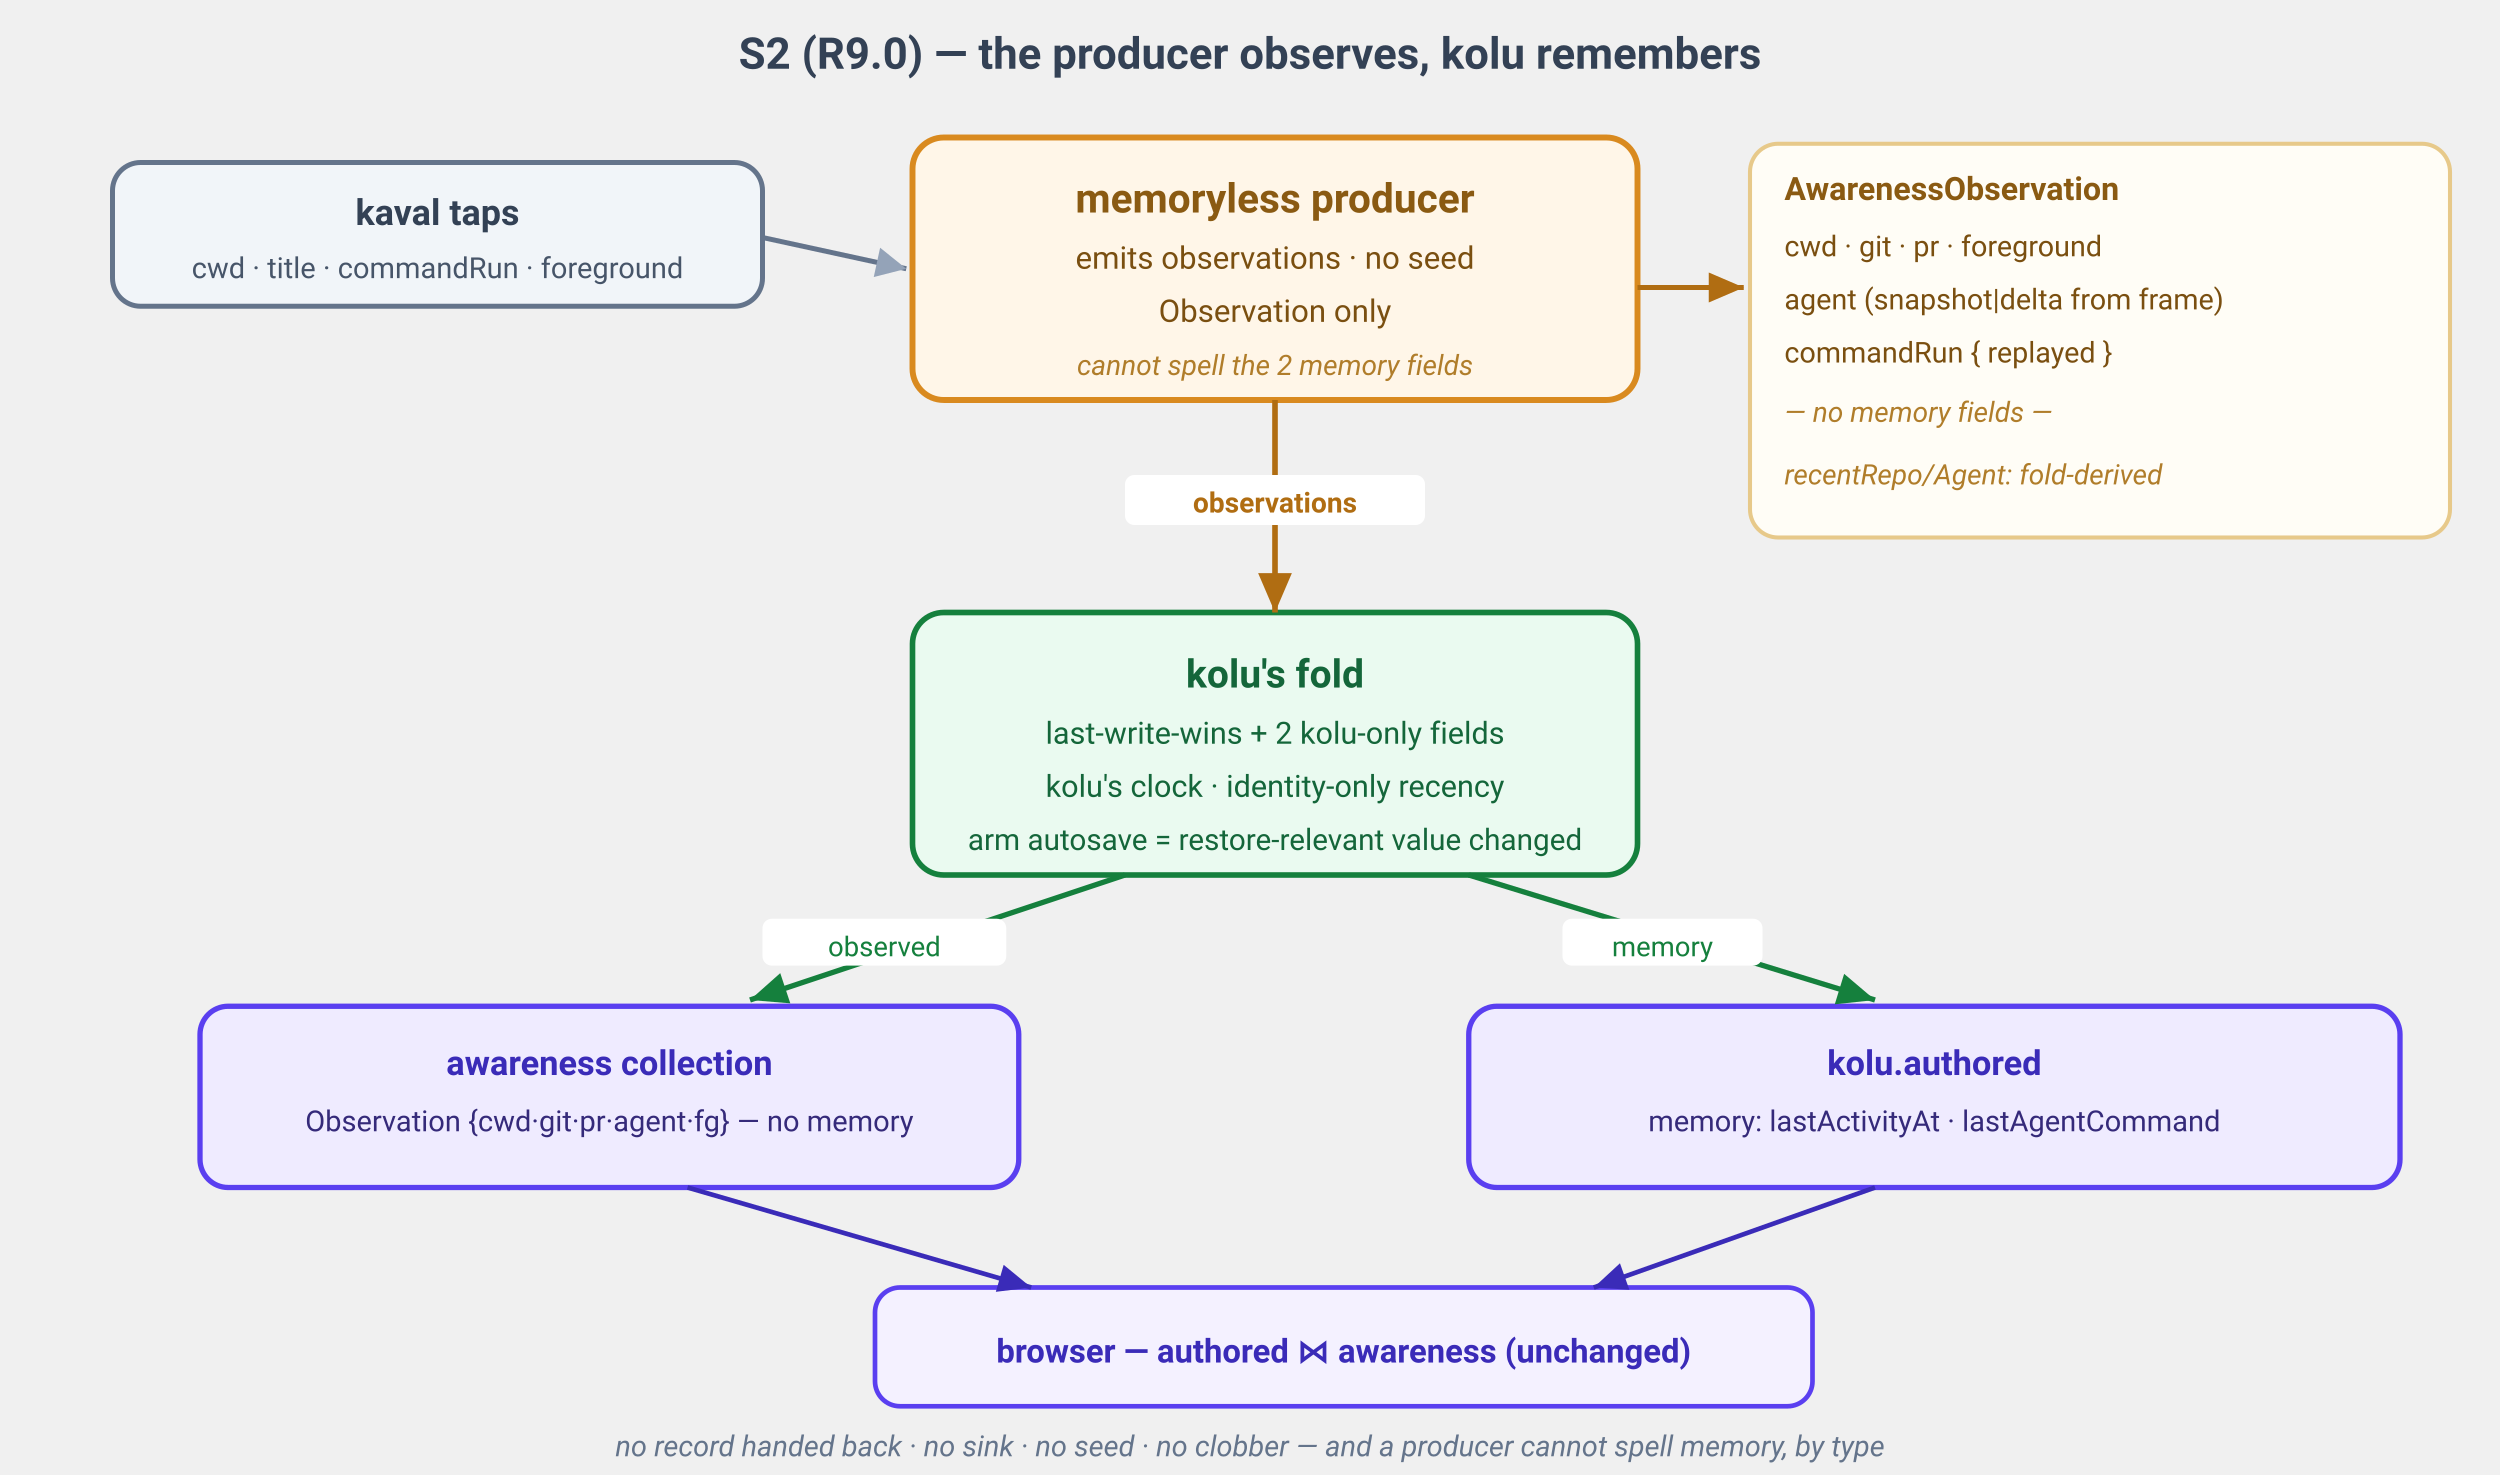
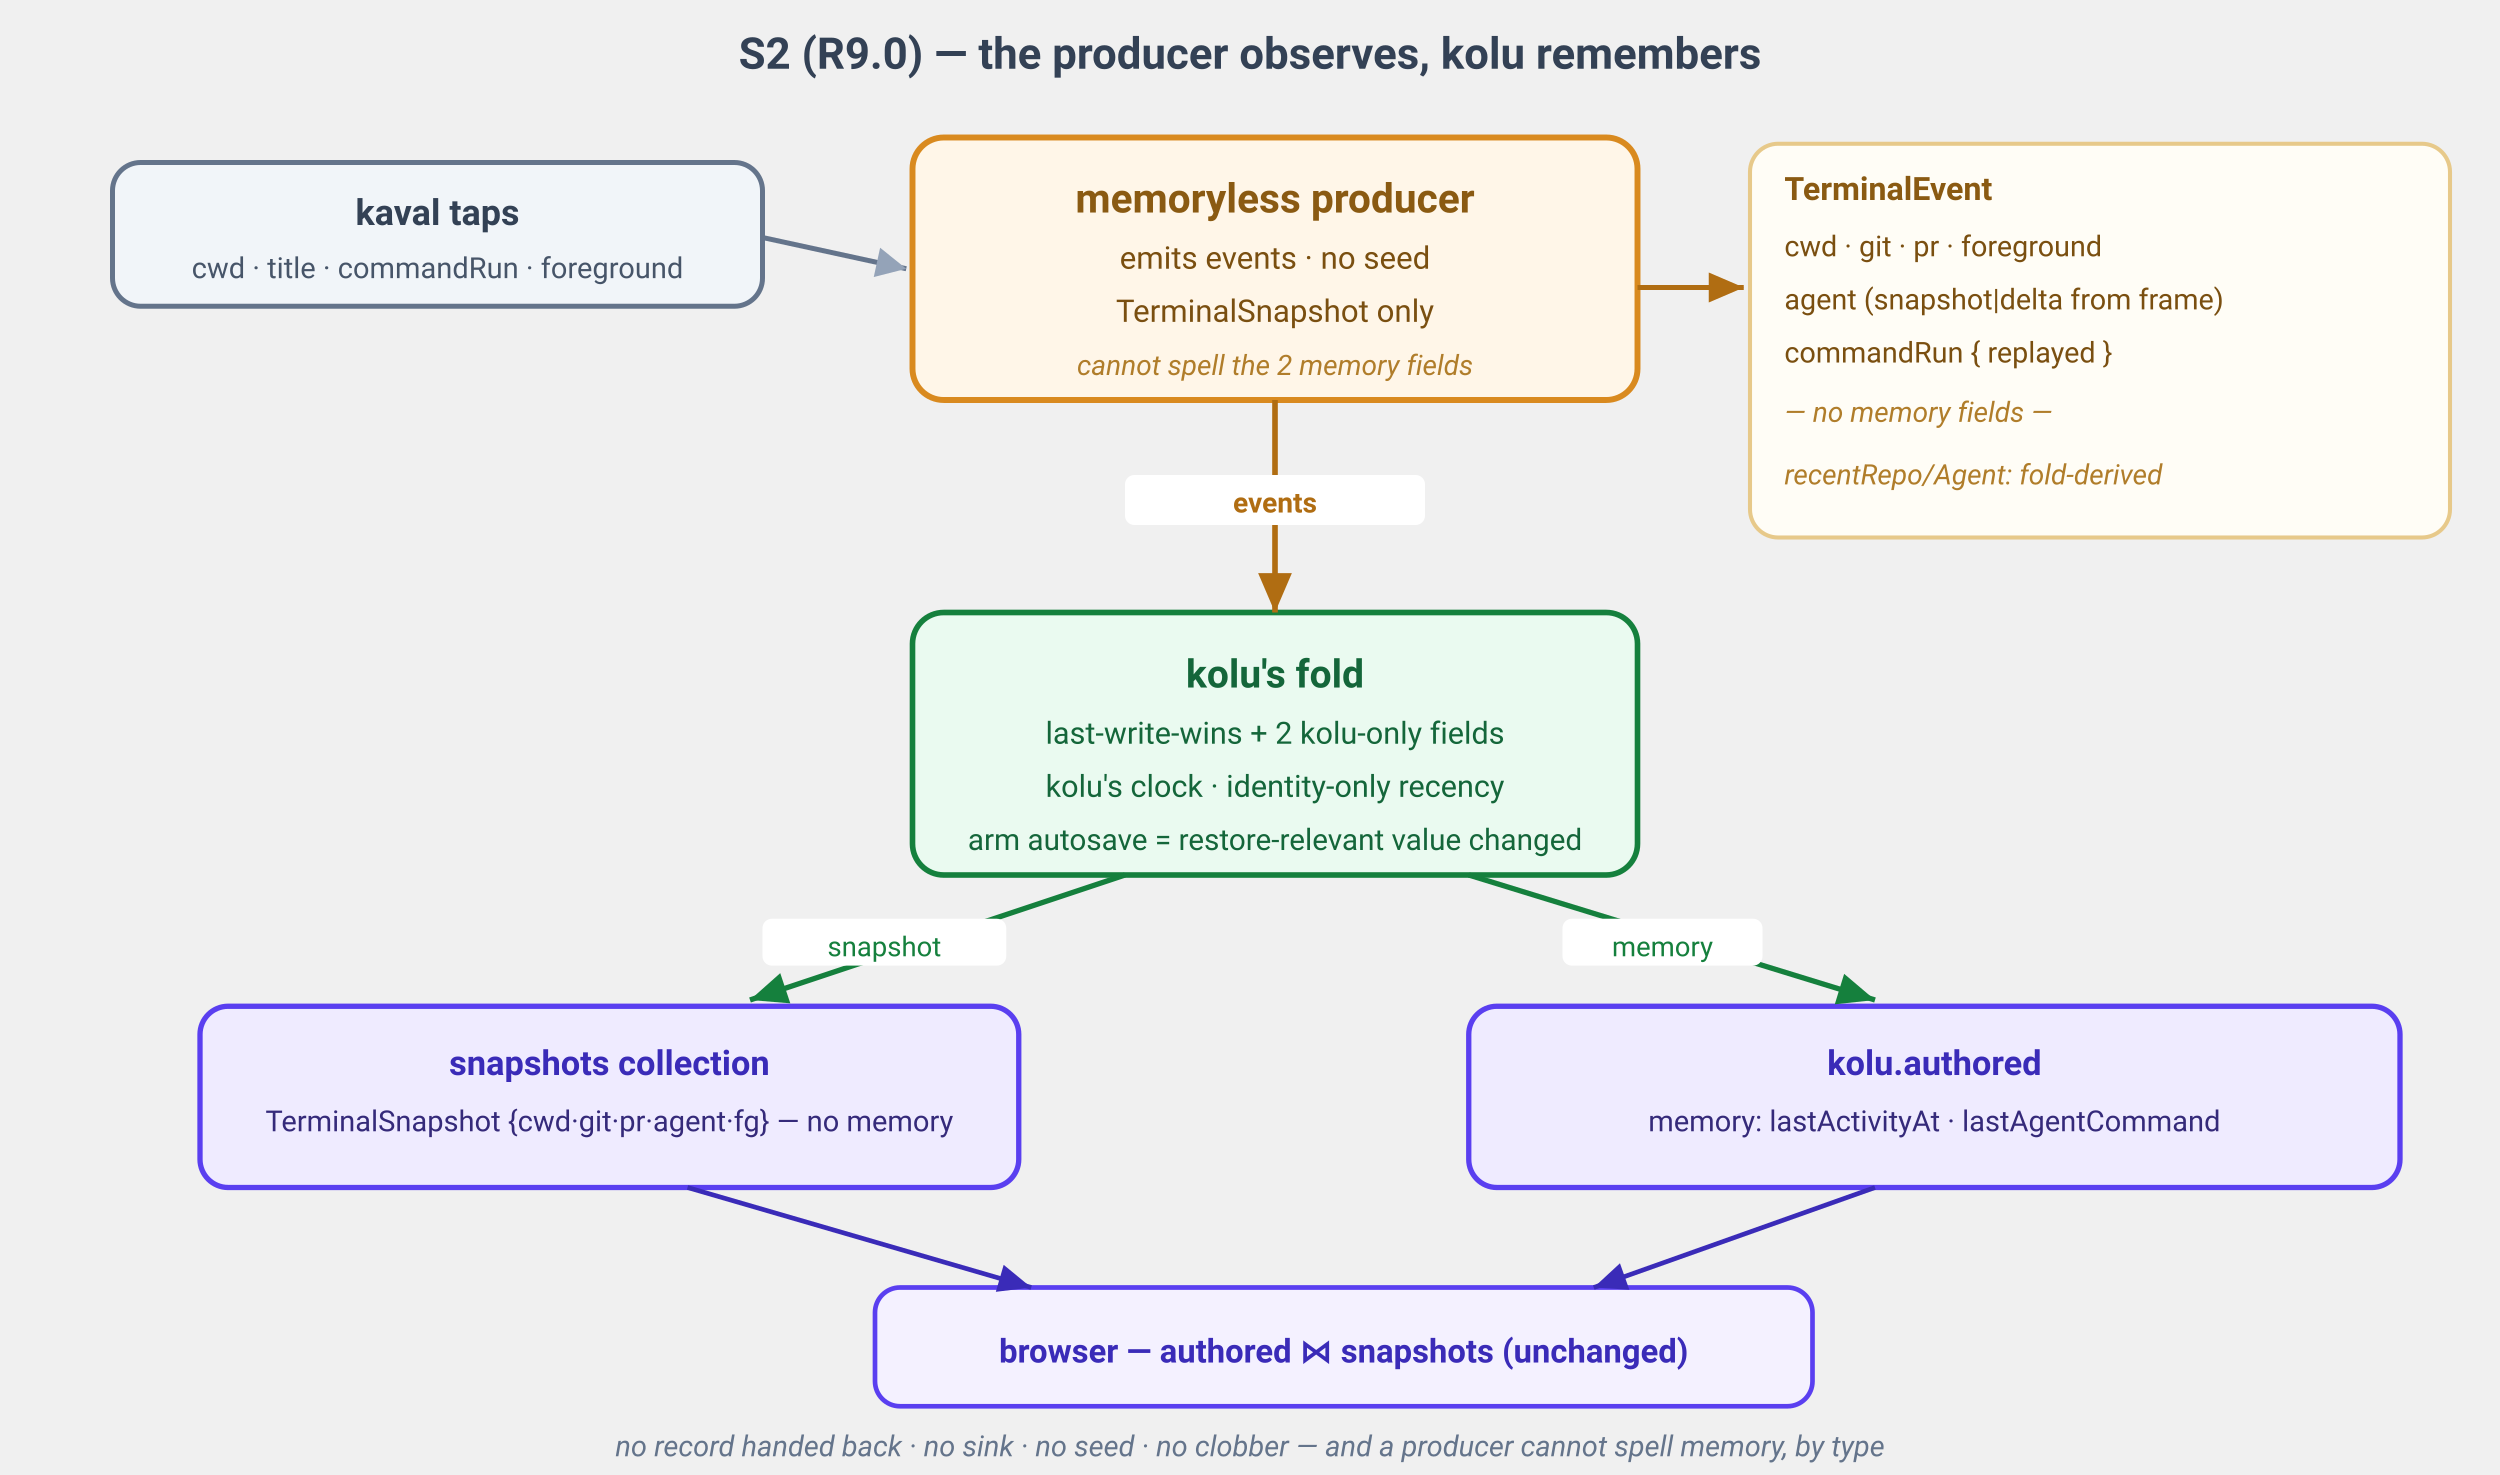
<svg xmlns="http://www.w3.org/2000/svg" viewBox="0 0 800 472" font-family="ui-sans-serif,system-ui,-apple-system,Segoe UI,Roboto,sans-serif">
  <defs>
    <marker id="b" markerWidth="9" markerHeight="9" refX="7" refY="3" orient="auto">
      <path d="M0,0 L7,3 L0,6 Z" fill="#3a2bb8" />
    </marker>
    <marker id="g" markerWidth="9" markerHeight="9" refX="7" refY="3" orient="auto">
      <path d="M0,0 L7,3 L0,6 Z" fill="#15803d" />
    </marker>
    <marker id="a" markerWidth="9" markerHeight="9" refX="7" refY="3" orient="auto">
      <path d="M0,0 L7,3 L0,6 Z" fill="#b06d12" />
    </marker>
    <marker id="s" markerWidth="8" markerHeight="8" refX="6" refY="3" orient="auto">
      <path d="M0,0 L6,3 L0,6 Z" fill="#94a3b8" />
    </marker>
  </defs>
  <text x="400" y="22" text-anchor="middle" font-size="14" font-weight="700" fill="#334155">S2 (R9.0) — the producer observes, kolu remembers</text>
  <rect x="36" y="52" width="208" height="46" rx="9" fill="#f1f5f9" stroke="#64748b" stroke-width="1.6" />
  <text x="140" y="72" text-anchor="middle" font-size="11.5" font-weight="700" fill="#334155">kaval taps</text>
  <text x="140" y="89" text-anchor="middle" font-size="9.3" fill="#475569">cwd · title · commandRun · foreground</text>
  <rect x="292" y="44" width="232" height="84" rx="10" fill="#fff6e8" stroke="#d98a1f" stroke-width="1.9" />
  <text x="408" y="68" text-anchor="middle" font-size="13" font-weight="700" fill="#8a5a12">memoryless producer</text>
-   <text x="408" y="86" text-anchor="middle" font-size="10" fill="#7a4f10">emits observations · no seed</text>
-   <text x="408" y="103" text-anchor="middle" font-size="10" fill="#7a4f10">Observation only</text>
+   <text x="408" y="86" text-anchor="middle" font-size="10" fill="#7a4f10">emits events · no seed</text>
+   <text x="408" y="103" text-anchor="middle" font-size="10" fill="#7a4f10">TerminalSnapshot only</text>
  <text x="408" y="120" text-anchor="middle" font-size="9" font-style="italic" fill="#b07d2a">cannot spell the 2 memory fields</text>
  <line x1="244" y1="76" x2="290" y2="86" stroke="#64748b" stroke-width="1.6" marker-end="url(#s)" />
  <rect x="560" y="46" width="224" height="126" rx="9" fill="#fffdf6" stroke="#e7c98a" stroke-width="1.3" />
-   <text x="571" y="64" font-size="10.3" font-weight="700" fill="#8a5a12">AwarenessObservation</text>
+   <text x="571" y="64" font-size="10.3" font-weight="700" fill="#8a5a12">TerminalEvent</text>
  <text x="571" y="82" font-size="9.2" fill="#7a4f10">cwd · git · pr · foreground</text>
  <text x="571" y="99" font-size="9.2" fill="#7a4f10">agent  (snapshot|delta from frame)</text>
  <text x="571" y="116" font-size="9.2" fill="#7a4f10">commandRun { replayed }</text>
  <text x="571" y="135" font-size="9" font-style="italic" fill="#b07d2a">— no memory fields —</text>
  <text x="571" y="155" font-size="9" font-style="italic" fill="#b07d2a">recentRepo/Agent: fold-derived</text>
  <line x1="524" y1="92" x2="558" y2="92" stroke="#b06d12" stroke-width="1.6" marker-end="url(#a)" />
  <rect x="292" y="196" width="232" height="84" rx="10" fill="#eafaf0" stroke="#15803d" stroke-width="1.8" />
  <text x="408" y="220" text-anchor="middle" font-size="12.5" font-weight="700" fill="#14663a">kolu's fold</text>
  <text x="408" y="238" text-anchor="middle" font-size="9.8" fill="#14663a">last-write-wins + 2 kolu-only fields</text>
  <text x="408" y="255" text-anchor="middle" font-size="9.8" fill="#14663a">kolu's clock · identity-only recency</text>
  <text x="408" y="272" text-anchor="middle" font-size="9.5" fill="#14663a">arm autosave = restore-relevant value changed</text>
  <line x1="408" y1="128" x2="408" y2="196" stroke="#b06d12" stroke-width="1.8" marker-end="url(#a)" />
  <rect x="360" y="152" width="96" height="16" rx="3" fill="#fff" />
-   <text x="408" y="164" text-anchor="middle" font-size="9" font-weight="700" fill="#b06d12">observations</text>
+   <text x="408" y="164" text-anchor="middle" font-size="9" font-weight="700" fill="#b06d12">events</text>
  <rect x="64" y="322" width="262" height="58" rx="9" fill="#efebff" stroke="#5a3ff0" stroke-width="1.7" />
-   <text x="195" y="344" text-anchor="middle" font-size="11" font-weight="700" fill="#3a2bb8">awareness collection</text>
-   <text x="195" y="362" text-anchor="middle" font-size="9.3" fill="#352a7a">Observation {cwd·git·pr·agent·fg} — no memory</text>
+   <text x="195" y="344" text-anchor="middle" font-size="11" font-weight="700" fill="#3a2bb8">snapshots collection</text>
+   <text x="195" y="362" text-anchor="middle" font-size="9.3" fill="#352a7a">TerminalSnapshot {cwd·git·pr·agent·fg} — no memory</text>
  <rect x="470" y="322" width="298" height="58" rx="9" fill="#efebff" stroke="#5a3ff0" stroke-width="1.7" />
  <text x="619" y="344" text-anchor="middle" font-size="11" font-weight="700" fill="#3a2bb8">kolu.authored</text>
  <text x="619" y="362" text-anchor="middle" font-size="9.3" fill="#352a7a">memory: lastActivityAt · lastAgentCommand</text>
  <line x1="360" y1="280" x2="240" y2="320" stroke="#15803d" stroke-width="1.7" marker-end="url(#g)" />
  <rect x="244" y="294" width="78" height="15" rx="3" fill="#fff" />
-   <text x="283" y="306" text-anchor="middle" font-size="8.8" fill="#15803d">observed</text>
+   <text x="283" y="306" text-anchor="middle" font-size="8.8" fill="#15803d">snapshot</text>
  <line x1="470" y1="280" x2="600" y2="320" stroke="#15803d" stroke-width="1.7" marker-end="url(#g)" />
  <rect x="500" y="294" width="64" height="15" rx="3" fill="#fff" />
  <text x="532" y="306" text-anchor="middle" font-size="8.8" fill="#15803d">memory</text>
  <rect x="280" y="412" width="300" height="38" rx="8" fill="#f4f1ff" stroke="#5a3ff0" stroke-width="1.5" />
-   <text x="430" y="436" text-anchor="middle" font-size="10.5" font-weight="700" fill="#3a2bb8">browser — authored ⋈ awareness (unchanged)</text>
+   <text x="430" y="436" text-anchor="middle" font-size="10.5" font-weight="700" fill="#3a2bb8">browser — authored ⋈ snapshots (unchanged)</text>
  <line x1="220" y1="380" x2="330" y2="412" stroke="#3a2bb8" stroke-width="1.5" marker-end="url(#b)" />
  <line x1="600" y1="380" x2="510" y2="412" stroke="#3a2bb8" stroke-width="1.5" marker-end="url(#b)" />
  <text x="400" y="466" text-anchor="middle" font-size="9.3" font-style="italic" fill="#64748b">no record handed back · no sink · no seed · no clobber — and a producer cannot spell memory, by type</text>
</svg>
